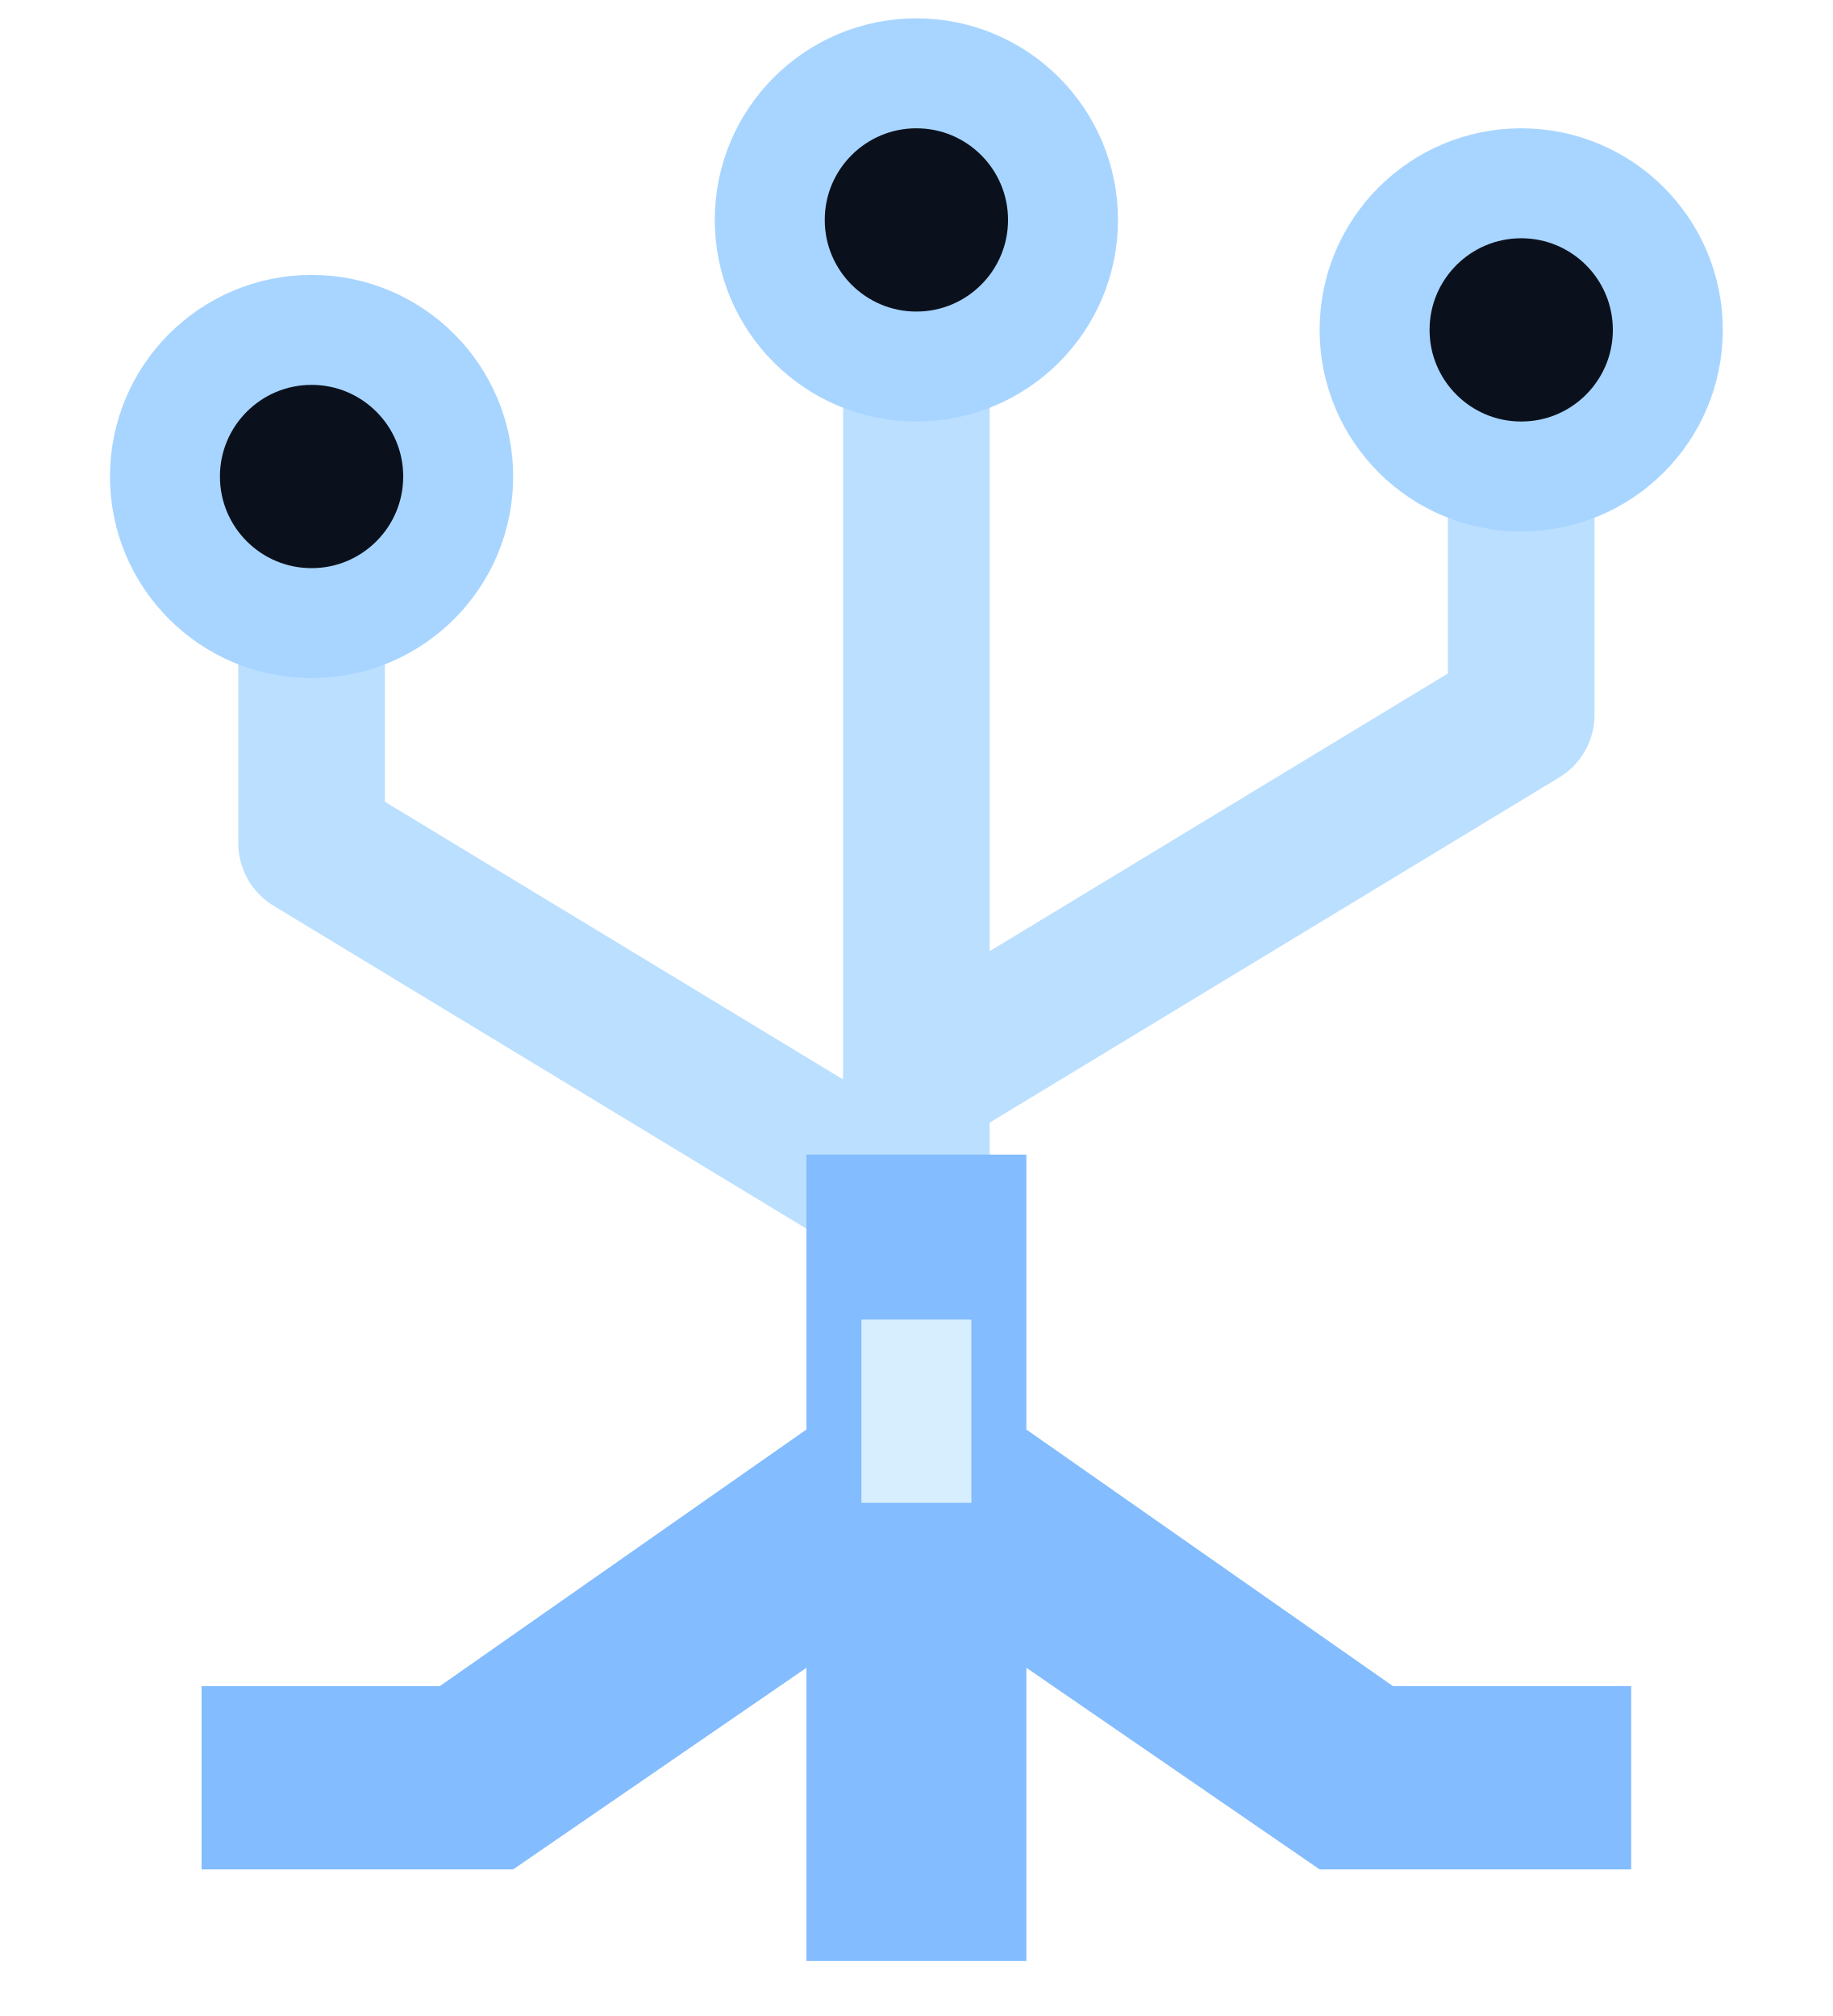
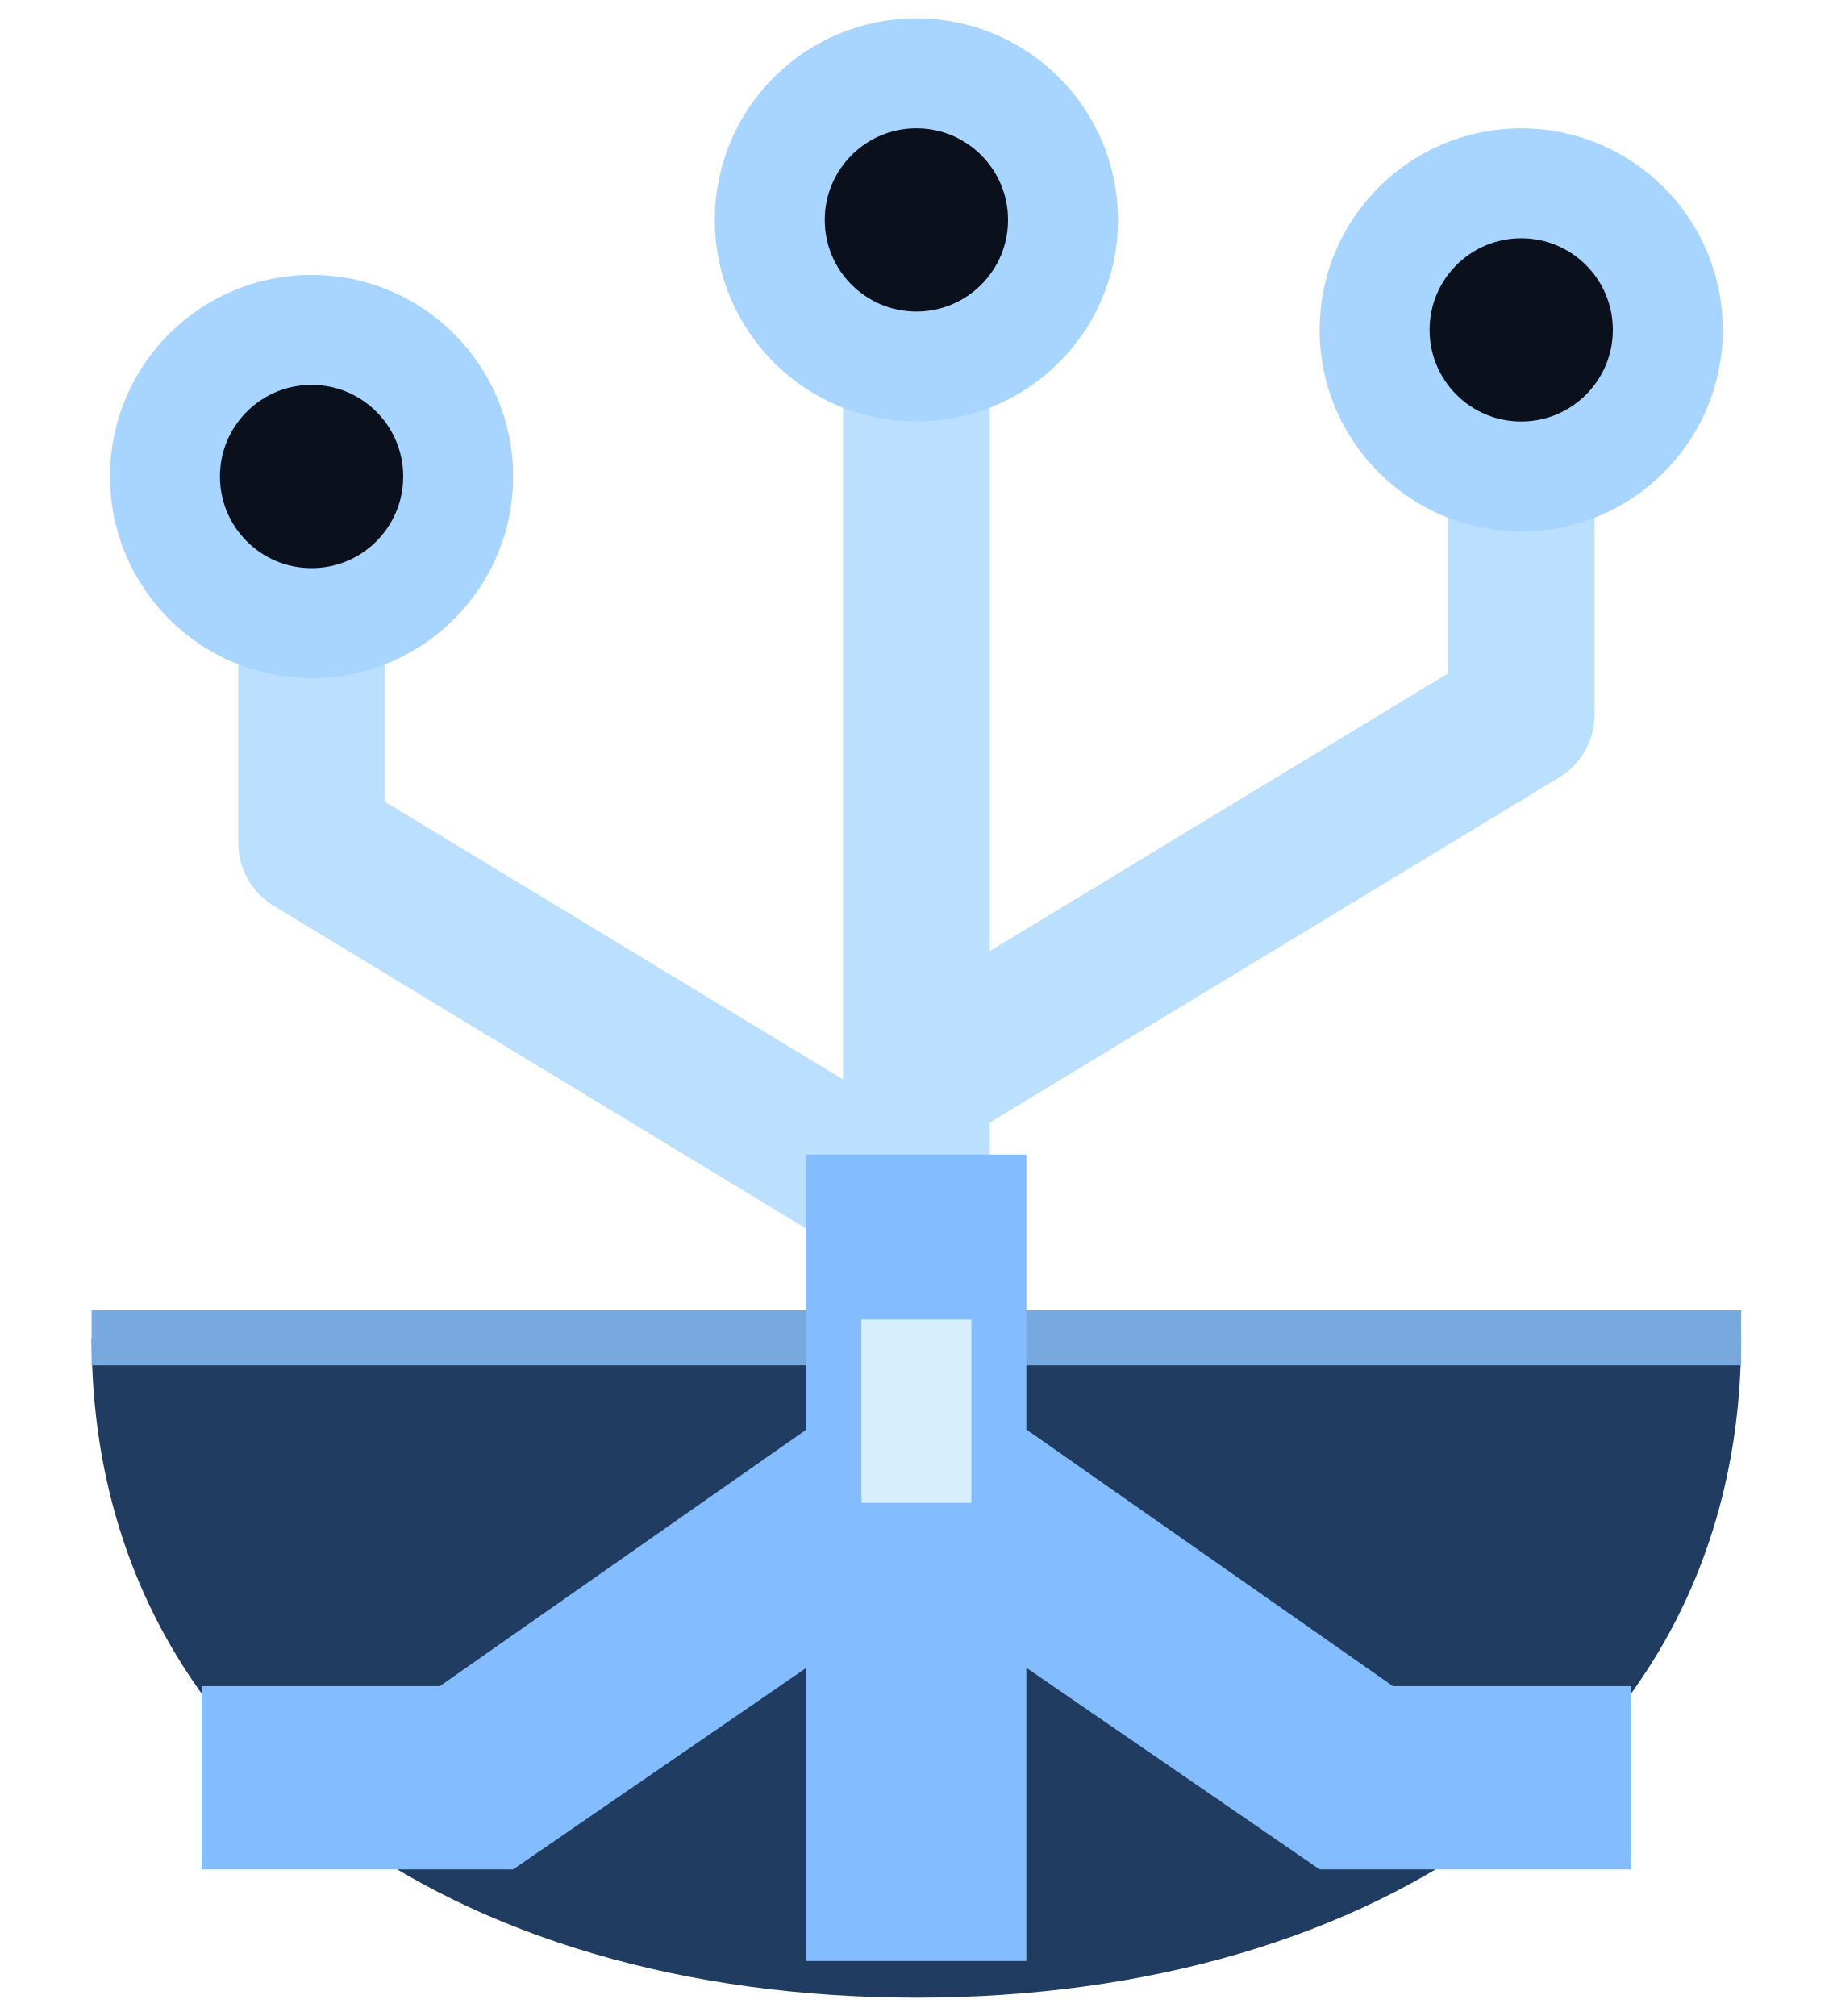
<svg xmlns="http://www.w3.org/2000/svg" viewBox="0 0 100 110" fill="none">
+   <path d="M5 73H95C95 96 75 109 50 109S5 96 5 73Z" fill="#203C60" />
+   <path d="M5 73H95" stroke="#77A9DE" stroke-width="3" />
  <g stroke="#BBDFFF" stroke-width="8" stroke-linecap="round" stroke-linejoin="round">
    <path d="M50 17V73" />
    <path d="M17 33V46L50 66" />
    <path d="M83 25V39L50 59" />
  </g>
  <path d="M44 63H56V78L76 92H89V102H72L56 91V107H44V91L28 102H11V92H24L44 78V63Z" fill="#83BCFF" />
  <g fill="#0B111C" stroke="#A8D5FF" stroke-width="6">
    <circle cx="50" cy="12" r="8" />
    <circle cx="17" cy="26" r="8" />
    <circle cx="83" cy="18" r="8" />
  </g>
  <path d="M47 72H53V82H47Z" fill="#D7EEFF" />
</svg>
